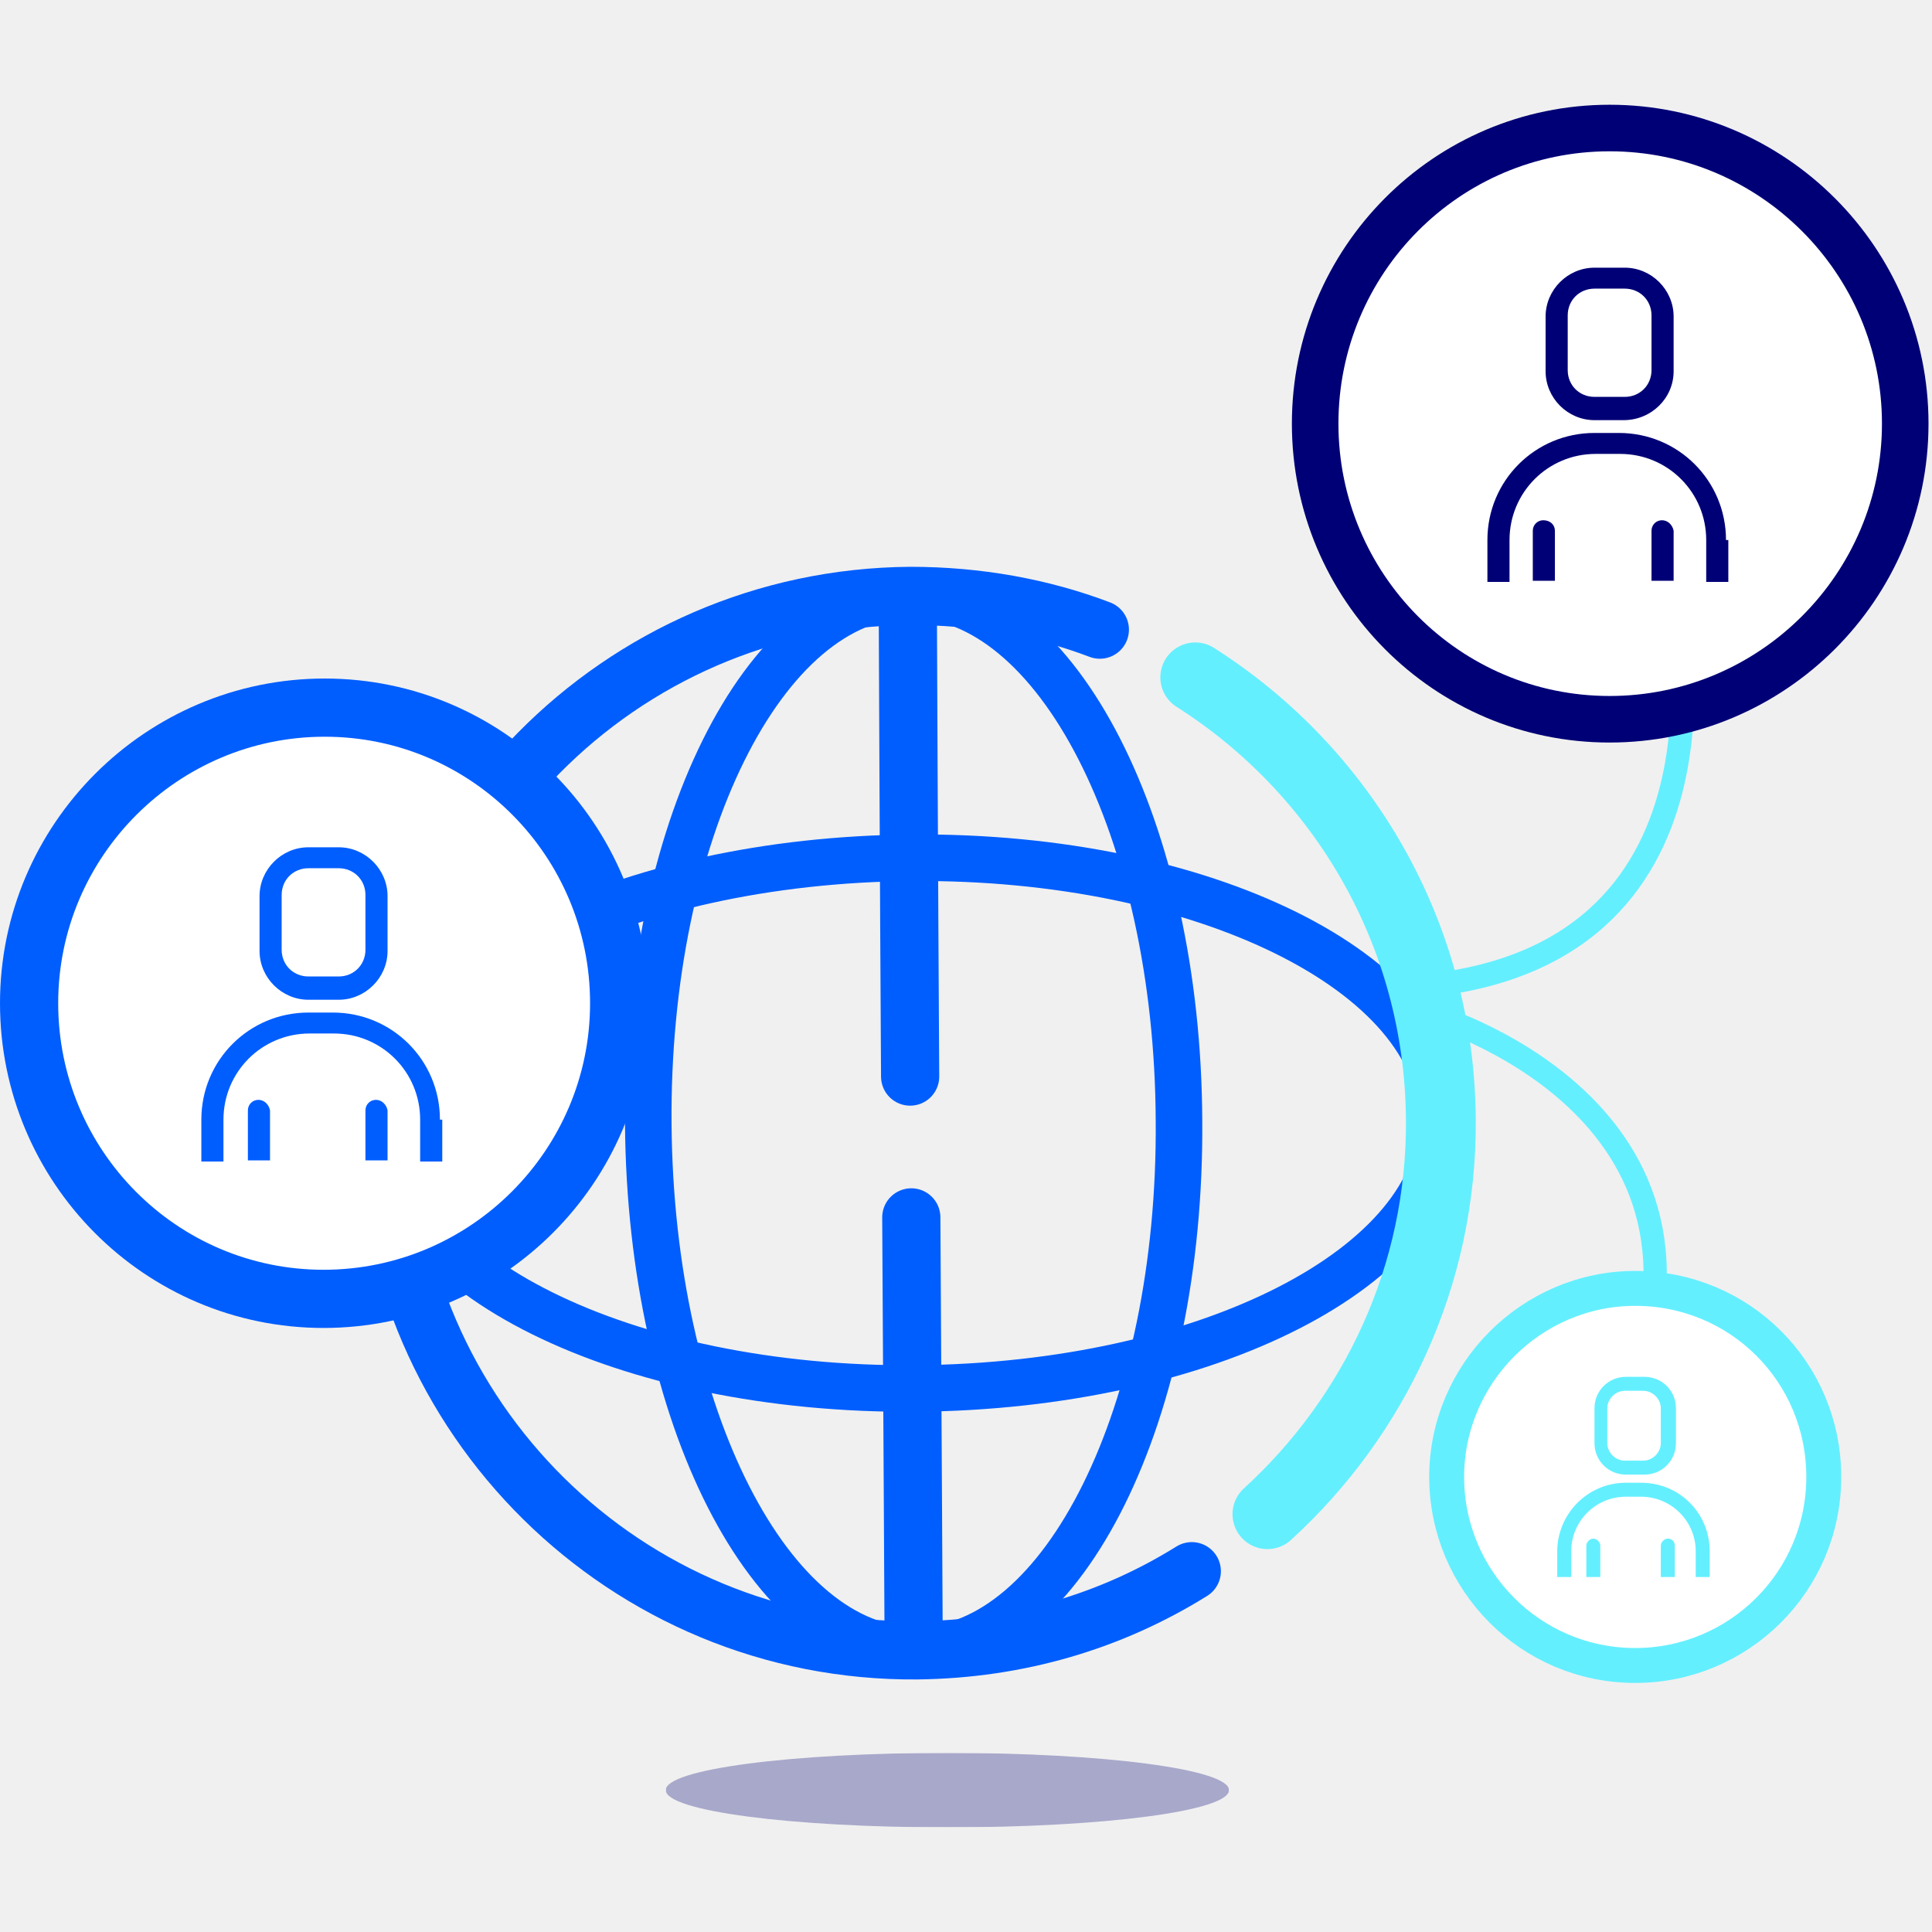
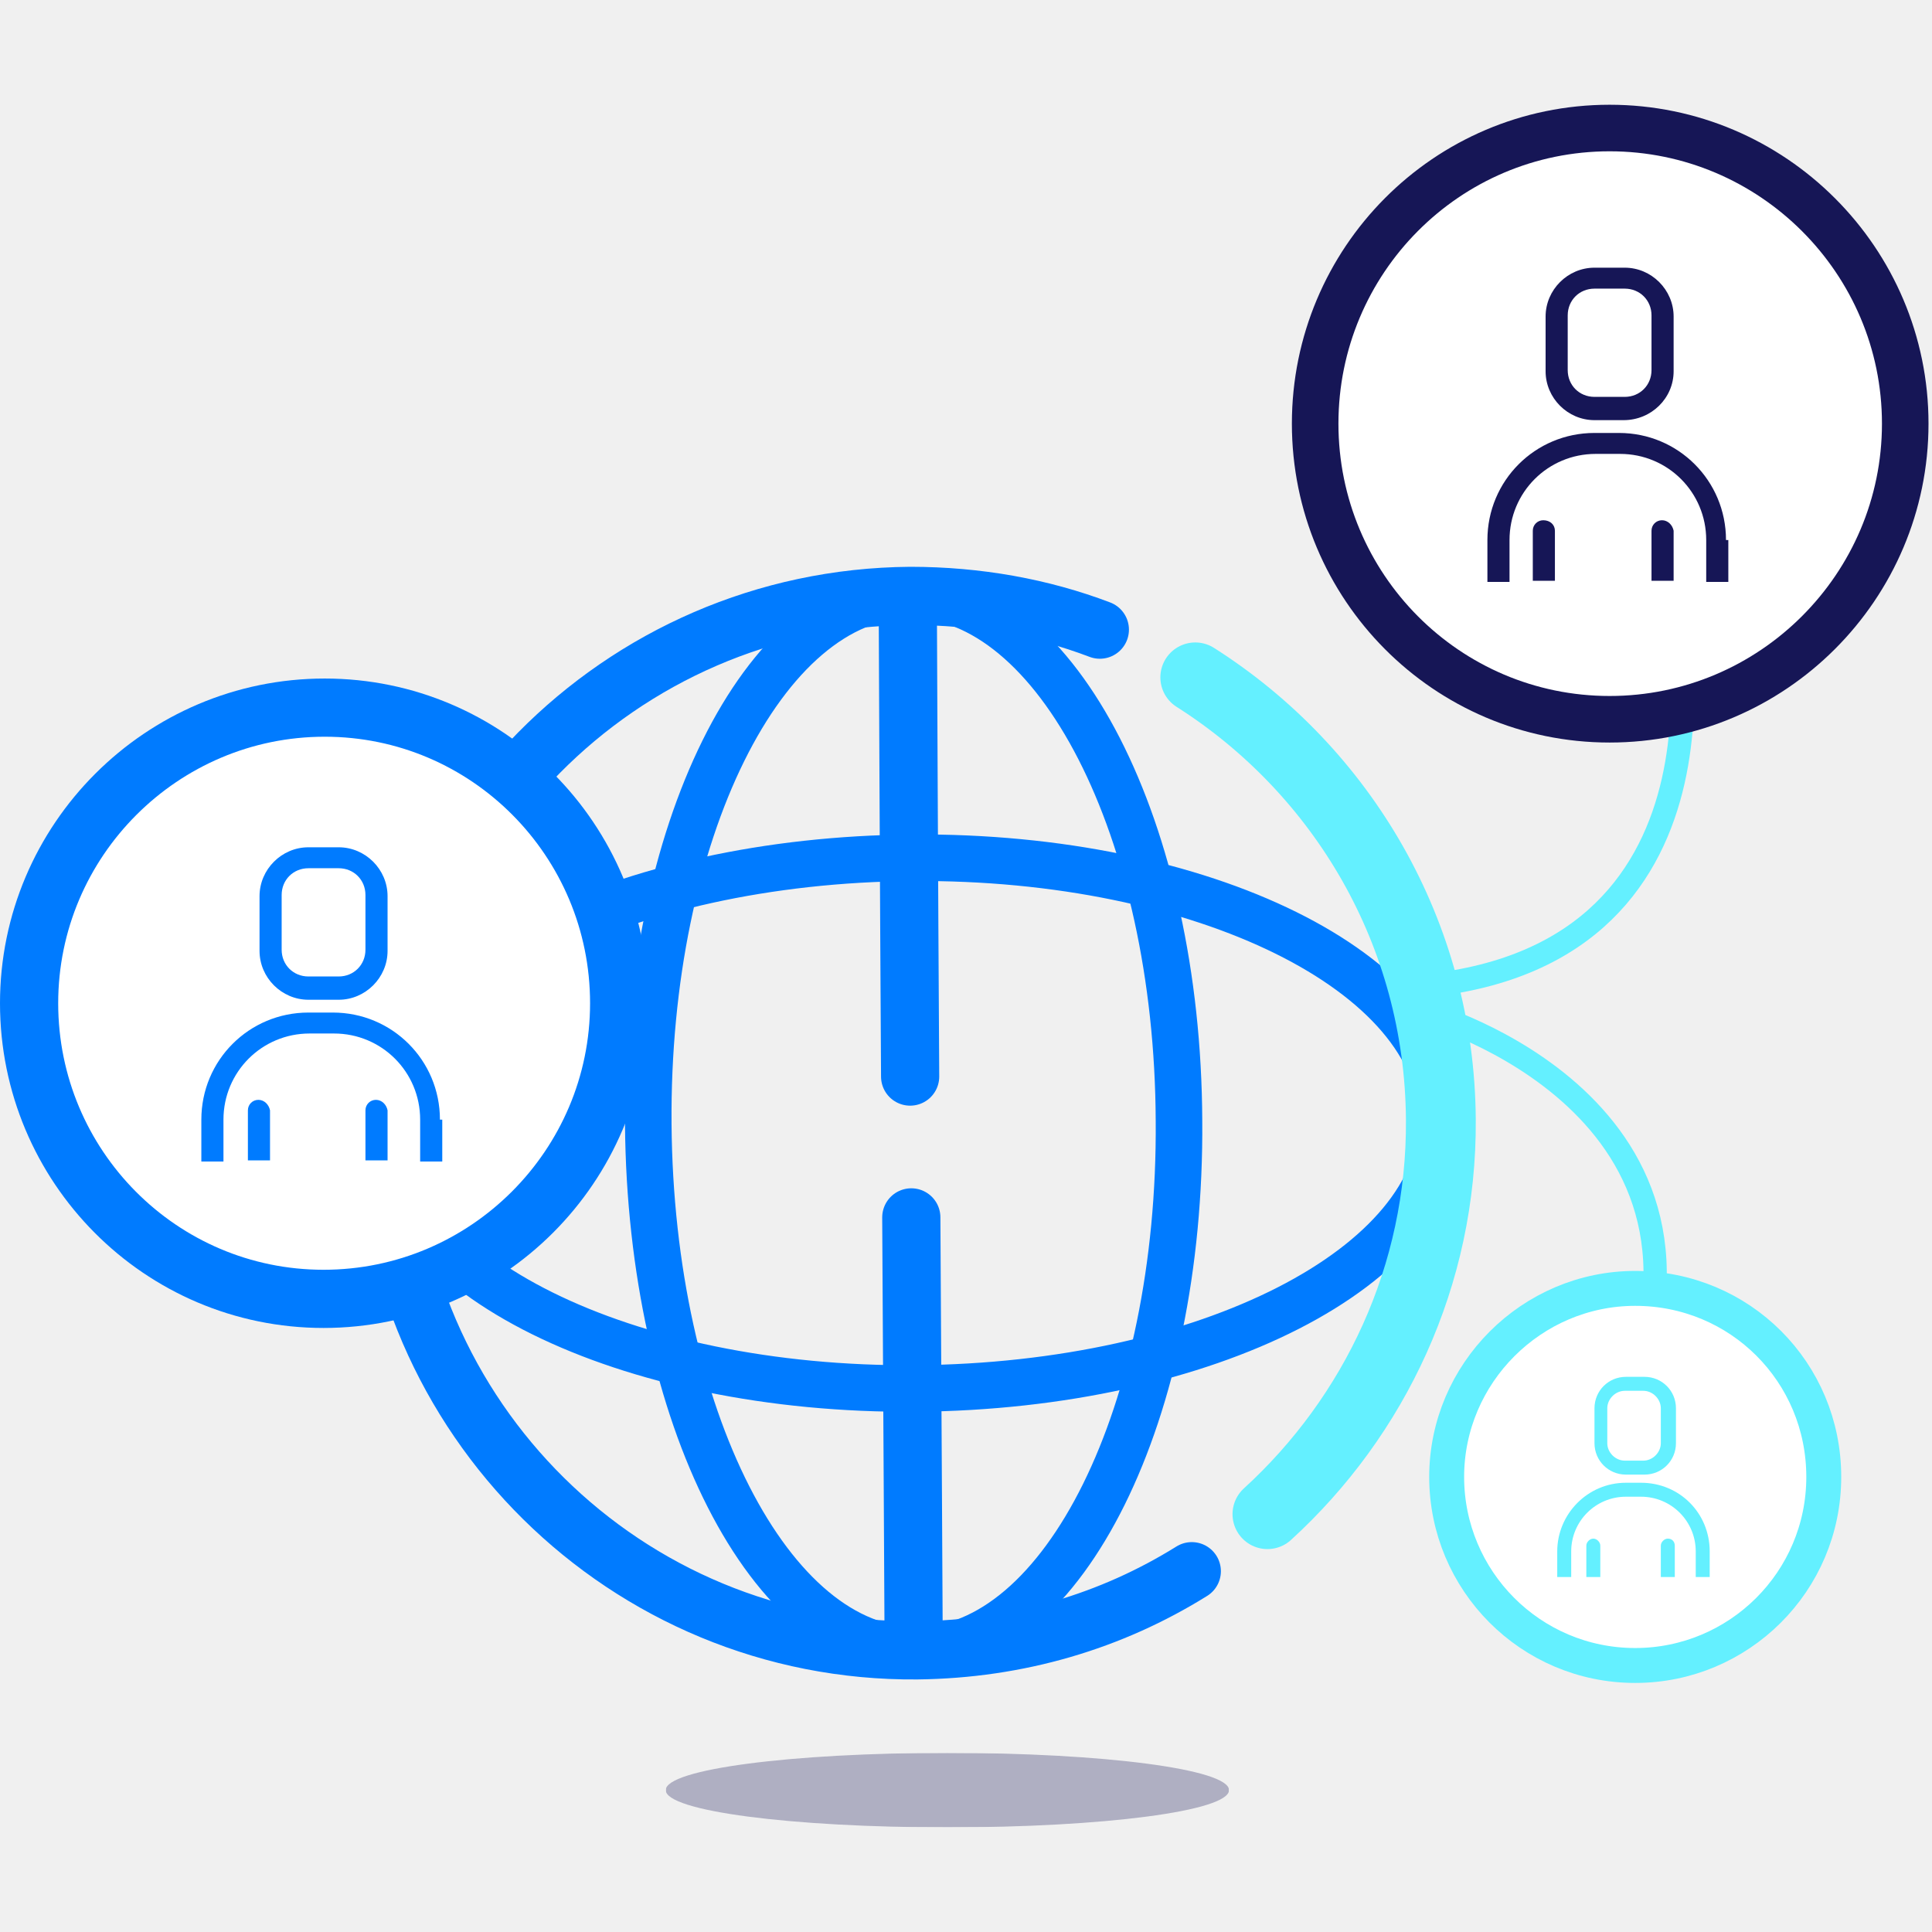
<svg xmlns="http://www.w3.org/2000/svg" version="1.1" id="Layer_1" x="0px" y="0px" viewBox="0 0 166 166" style="enable-background:new 0 0 166 166;" xml:space="preserve">
  <style type="text/css">
- 	.st0{fill:none;stroke:#64EFFF;stroke-width:2;stroke-linecap:round;stroke-linejoin:round;}
- 	.st1{fill:none;stroke:#005EFF;stroke-width:5;stroke-linecap:round;stroke-linejoin:round;}
- 	.st2{fill:none;stroke:#005EFF;stroke-width:4;}
- 	.st3{fill:none;stroke:#64EFFF;stroke-width:6;stroke-linecap:round;stroke-linejoin:round;}
- 	.st4{fill:none;stroke:#005EFF;stroke-width:5;stroke-linecap:round;}
- 	.st5{fill:#FFFFFF;}
- 	.st6{fill:none;stroke:#005EFF;stroke-width:5;}
- 	.st7{fill:#005EFF;}
- 	.st8{fill:none;stroke:#000076;stroke-width:4;}
- 	.st9{fill:#000076;}
- 	.st10{fill:none;stroke:#64EFFF;stroke-width:3;}
- 	.st11{fill:#64EFFF;}
+ 	.st0{fill:none;stroke:#64f0ff;stroke-width:2;stroke-linecap:round;stroke-linejoin:round;}
+ 	.st1{fill:none;stroke:#007bff;stroke-width:5;stroke-linecap:round;stroke-linejoin:round;}
+ 	.st2{fill:none;stroke:#007bff;stroke-width:4;}
+ 	.st3{fill:none;stroke:#64f0ff;stroke-width:6;stroke-linecap:round;stroke-linejoin:round;}
+ 	.st4{fill:none;stroke:#007bff;stroke-width:5;stroke-linecap:round;}
+ 	.st5{fill:#ffffff;}
+ 	.st6{fill:none;stroke:#007bff;stroke-width:5;}
+ 	.st7{fill:#007bff;}
+ 	.st8{fill:none;stroke:#161656;stroke-width:4;}
+ 	.st9{fill:#161656;}
+ 	.st10{fill:none;stroke:#64f0ff;stroke-width:3;}
+ 	.st11{fill:#64f0ff;}
	.st12{opacity:0.3;}
	.st13{filter:url(#Adobe_OpacityMaskFilter);}
- 	.st14{mask:url(#mask-2_1_);fill:#000076;}
+ 	.st14{mask:url(#mask-2_1_);fill:#161656;}
</style>
  <g id="Desktop">
    <g id="_x39_-Join" transform="translate(-507, -568)">
      <g id="Group-56" transform="translate(509, 570)">
        <path id="Stroke-1" class="st0" d="M141.8,49.7c0,0,7,30.1-21.3,33" />
        <path id="Stroke-3" class="st0" d="M120.7,85.1c0,0,28.2,8,16.8,34" />
        <path id="Stroke-5" class="st1" d="M100.4,133c-6.9,4.3-14.9,6.7-23.6,6.8c-25,0.2-45.4-20-45.6-45c-0.1-25,20-45.4,45-45.6     c5.8,0,11.3,1,16.3,2.9" />
        <path id="Stroke-7" class="st2" d="M99.3,94.3c0.2,25-9.9,45.4-22.5,45.5c-12.6,0.1-22.9-20.2-23.1-45.2     c-0.2-25,9.9-45.4,22.5-45.5C88.8,49.1,99.2,69.3,99.3,94.3z" />
        <path id="Stroke-9" class="st2" d="M76.7,117.3c-25,0.2-45.4-9.9-45.5-22.5c-0.1-12.6,20.2-22.9,45.2-23.1     c25-0.2,45.4,9.9,45.5,22.5C121.9,106.8,101.7,117.1,76.7,117.3z" />
        <path id="Stroke-11" class="st3" d="M100.7,56.2c12.6,8,21,22,21.1,38c0.1,13.4-5.7,25.5-14.9,33.9" />
        <path id="Stroke-13" class="st4" d="M76,50.3c0,0,0.1,24.1,0.2,40.2" />
        <path id="Stroke-15" class="st4" d="M76.3,102.6c0.1,16.7,0.2,36.1,0.2,36.1" />
        <path id="Fill-17" class="st5" d="M51.2,84.2c0,14-11.4,25.4-25.4,25.4S0.5,98.2,0.5,84.2s11.4-25.4,25.4-25.4     S51.2,70.2,51.2,84.2" />
        <path id="Stroke-19" class="st6" d="M51.2,84.2c0,14-11.4,25.4-25.4,25.4S0.5,98.2,0.5,84.2s11.4-25.4,25.4-25.4     S51.2,70.2,51.2,84.2z" />
        <path id="Fill-21" class="st7" d="M24.5,72.6c-1.3,0-2.3,1-2.3,2.3v4.7c0,1.3,1,2.3,2.3,2.3h2.6c1.3,0,2.3-1,2.3-2.3v-4.7     c0-1.3-1-2.3-2.3-2.3H24.5z M27.1,83.9h-2.6c-2.3,0-4.2-1.9-4.2-4.2v-4.7c0-2.3,1.9-4.2,4.2-4.2h2.6c2.3,0,4.2,1.9,4.2,4.2v4.7     C31.3,82,29.4,83.9,27.1,83.9z" />
        <path id="Fill-23" class="st7" d="M20.2,92.5c-0.5,0-0.9,0.4-0.9,0.9v4.3h1.9v-4.3C21.1,92.9,20.7,92.5,20.2,92.5" />
        <path id="Fill-25" class="st7" d="M30.3,92.5c-0.5,0-0.9,0.4-0.9,0.9v4.3h1.9v-4.3C31.2,92.9,30.8,92.5,30.3,92.5" />
        <path id="Fill-27" class="st7" d="M35.8,94.2c0-5.1-4.1-9.2-9.2-9.2h-2.1c-5.1,0-9.2,4.1-9.2,9.2v2.9c0,0.2,0,0.5,0,0.7h1.9     c0-0.2,0-0.4,0-0.7v-2.9c0-4.1,3.3-7.4,7.4-7.4h2.1c4.1,0,7.4,3.3,7.4,7.4v2.9c0,0.2,0,0.5,0,0.7h1.9c0-0.2,0-0.4,0-0.7V94.2z" />
        <path id="Fill-29" class="st5" d="M136.3,59.7c-14,0-25.4-11.4-25.4-25.4S122.3,9,136.3,9s25.4,11.4,25.4,25.4     S150.3,59.7,136.3,59.7z" />
        <path id="Stroke-31" class="st8" d="M161.7,34.4c0,14-11.4,25.4-25.4,25.4S111,48.4,111,34.4S122.3,9,136.3,9     S161.7,20.4,161.7,34.4z" />
        <path id="Fill-33" class="st9" d="M135,22.8c-1.3,0-2.3,1-2.3,2.3v4.7c0,1.3,1,2.3,2.3,2.3h2.6c1.3,0,2.3-1,2.3-2.3v-4.7     c0-1.3-1-2.3-2.3-2.3H135z M137.5,34.1H135c-2.3,0-4.2-1.9-4.2-4.2v-4.7c0-2.3,1.9-4.2,4.2-4.2h2.6c2.3,0,4.2,1.9,4.2,4.2v4.7     C141.8,32.2,139.9,34.1,137.5,34.1z" />
        <path id="Fill-35" class="st9" d="M130.6,42.7c-0.5,0-0.9,0.4-0.9,0.9v4.3h1.9v-4.3C131.6,43.1,131.2,42.7,130.6,42.7" />
        <path id="Fill-37" class="st9" d="M140.8,42.7c-0.5,0-0.9,0.4-0.9,0.9v4.3h1.9v-4.3C141.7,43.1,141.3,42.7,140.8,42.7" />
        <path id="Fill-39" class="st9" d="M146.3,44.4c0-5.1-4.1-9.2-9.2-9.2H135c-5.1,0-9.2,4.1-9.2,9.2v2.9c0,0.2,0,0.5,0,0.7h1.9     c0-0.2,0-0.4,0-0.7v-2.9c0-4.1,3.3-7.4,7.4-7.4h2.1c4.1,0,7.4,3.3,7.4,7.4v2.9c0,0.2,0,0.5,0,0.7h1.9c0-0.2,0-0.4,0-0.7V44.4z" />
        <path id="Fill-41" class="st5" d="M154.7,124.9c0,9-7.3,16.2-16.2,16.2c-9,0-16.2-7.3-16.2-16.2s7.3-16.2,16.2-16.2     C147.5,108.7,154.7,115.9,154.7,124.9" />
        <path id="Stroke-43" class="st10" d="M154.7,124.9c0,9-7.3,16.2-16.2,16.2c-9,0-16.2-7.3-16.2-16.2s7.3-16.2,16.2-16.2     C147.5,108.7,154.7,115.9,154.7,124.9z" />
        <path id="Fill-45" class="st11" d="M137.6,117.5c-0.8,0-1.5,0.7-1.5,1.5v3c0,0.8,0.7,1.5,1.5,1.5h1.6c0.8,0,1.5-0.7,1.5-1.5v-3     c0-0.8-0.7-1.5-1.5-1.5H137.6z M139.3,124.7h-1.6c-1.5,0-2.7-1.2-2.7-2.7v-3c0-1.5,1.2-2.7,2.7-2.7h1.6c1.5,0,2.7,1.2,2.7,2.7v3     C142,123.5,140.8,124.7,139.3,124.7z" />
        <path id="Fill-47" class="st11" d="M134.9,130.2c-0.3,0-0.6,0.3-0.6,0.6v2.7h1.2v-2.7C135.5,130.5,135.2,130.2,134.9,130.2" />
        <path id="Fill-49" class="st11" d="M141.3,130.2c-0.3,0-0.6,0.3-0.6,0.6v2.7h1.2v-2.7C141.9,130.5,141.7,130.2,141.3,130.2" />
        <path id="Fill-51" class="st11" d="M144.9,131.3c0-3.3-2.6-5.9-5.9-5.9h-1.3c-3.3,0-5.9,2.7-5.9,5.9v1.8c0,0.1,0,0.3,0,0.4h1.2     c0-0.1,0-0.3,0-0.4v-1.8c0-2.6,2.1-4.7,4.7-4.7h1.3c2.6,0,4.7,2.1,4.7,4.7v1.8c0,0.1,0,0.3,0,0.4h1.2c0-0.1,0-0.3,0-0.4V131.3z" />
        <g id="Group-55" transform="translate(55, 139.01)" class="st12">
          <g id="Clip-54">
				</g>
          <defs>
            <filter id="Adobe_OpacityMaskFilter" filterUnits="userSpaceOnUse" x="0.2" y="9.6" width="48.4" height="6.4">
              <feColorMatrix type="matrix" values="1 0 0 0 0  0 1 0 0 0  0 0 1 0 0  0 0 0 1 0" />
            </filter>
          </defs>
          <mask maskUnits="userSpaceOnUse" x="0.2" y="9.6" width="48.4" height="6.4" id="mask-2_1_">
            <g class="st13">
              <polygon id="path-1_1_" class="st5" points="0.2,9.6 48.6,9.6 48.6,16 0.2,16       " />
            </g>
          </mask>
          <path id="Fill-53" class="st14" d="M48.6,12.8c0,1.8-10.8,3.2-24.2,3.2c-13.4,0-24.2-1.4-24.2-3.2s10.8-3.2,24.2-3.2      C37.8,9.6,48.6,11,48.6,12.8" />
        </g>
      </g>
    </g>
  </g>
</svg>
